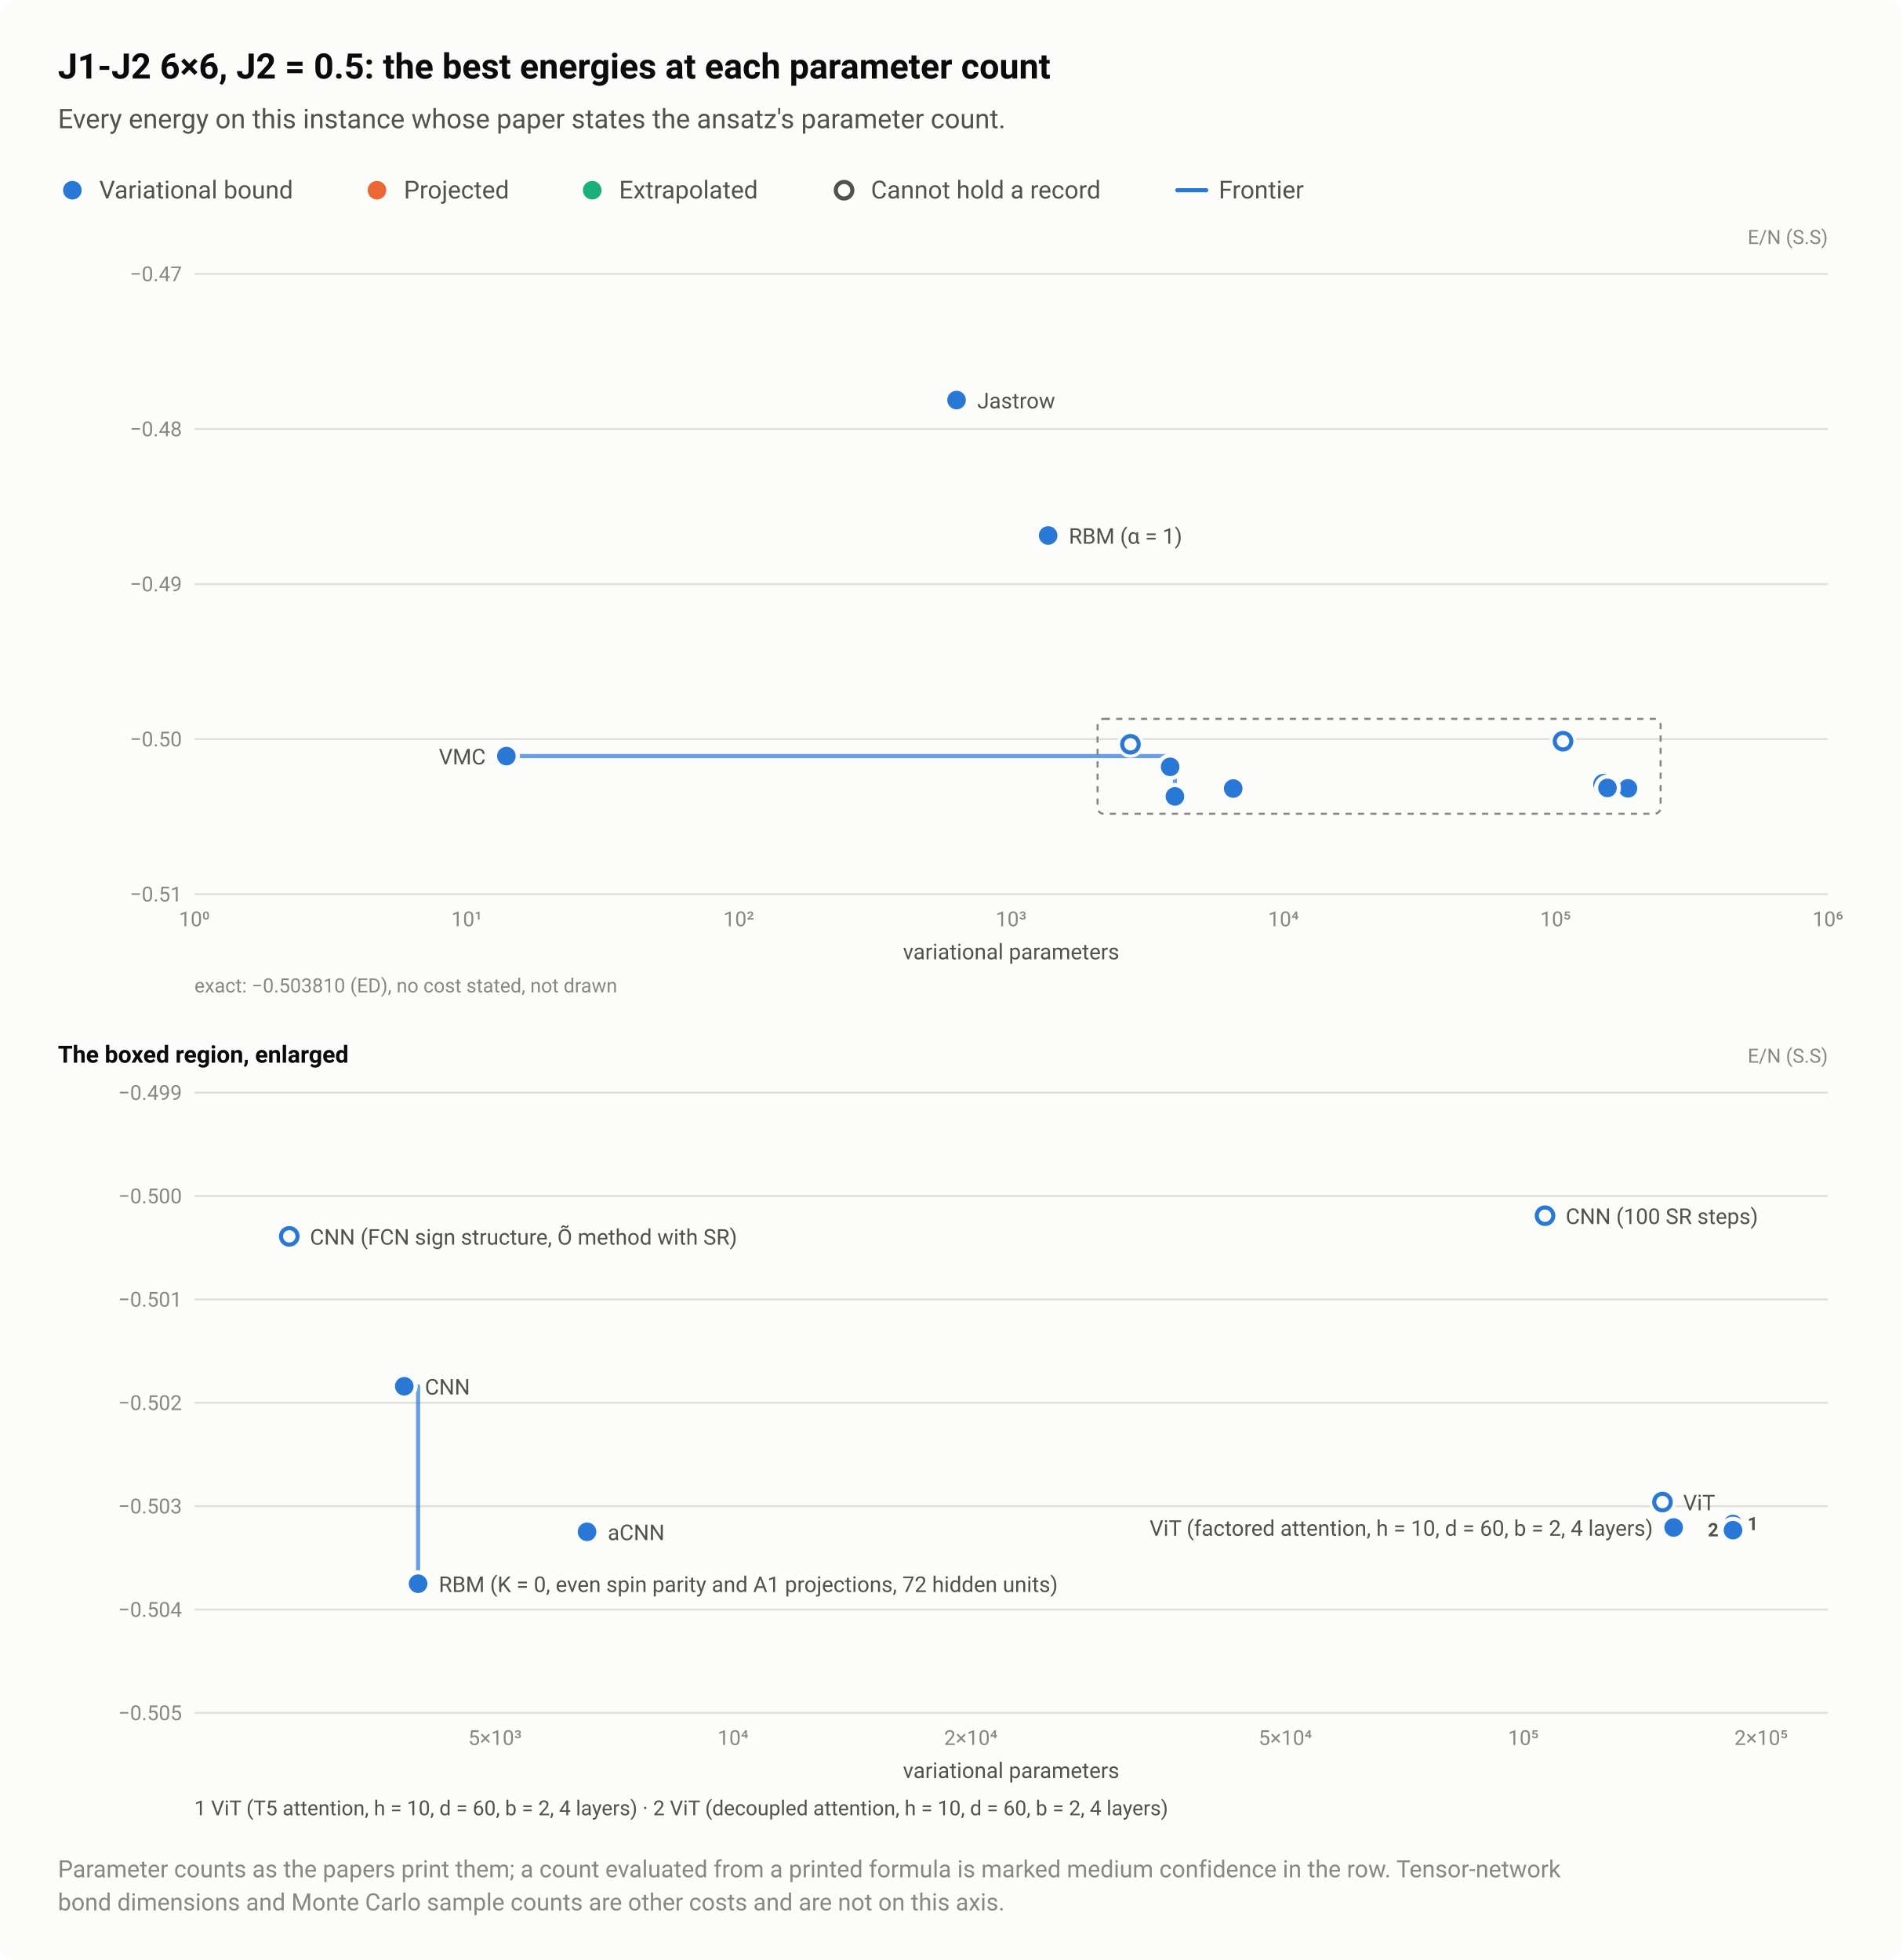
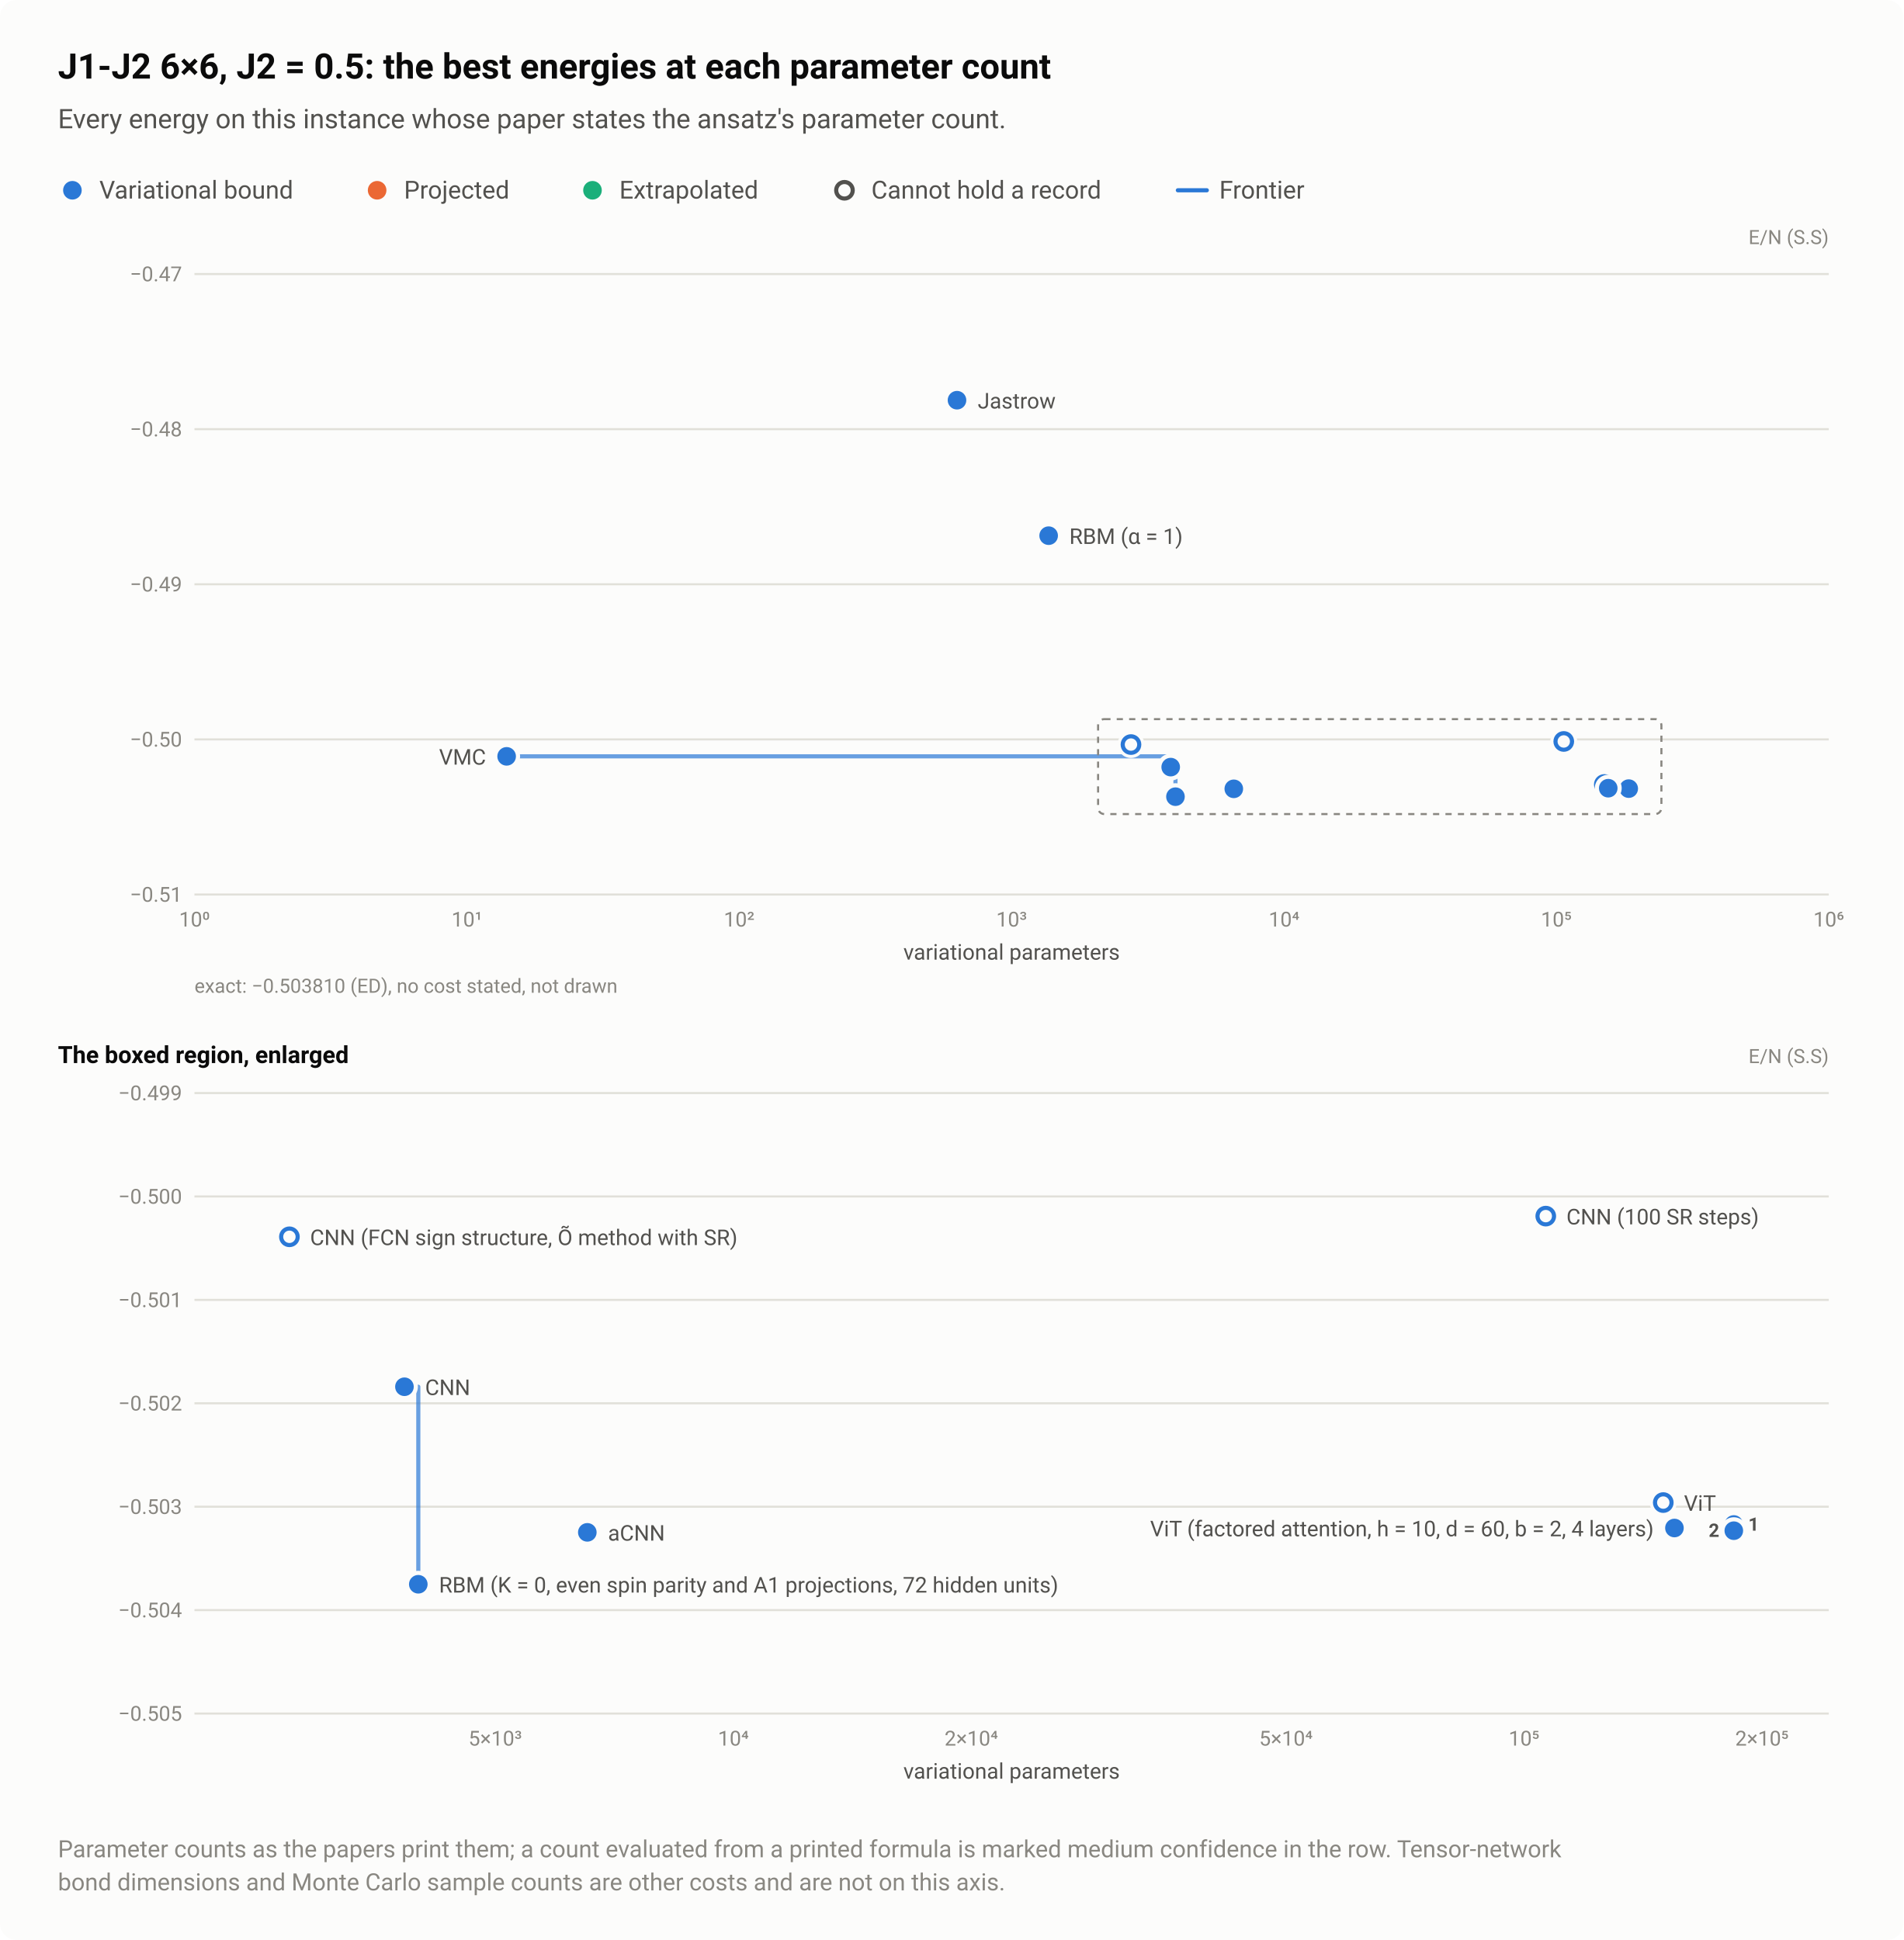
- <svg xmlns="http://www.w3.org/2000/svg" width="920" height="948" viewBox="0 0 920 948" role="img" aria-labelledby="title desc">
+ <svg xmlns="http://www.w3.org/2000/svg" width="920" height="938" viewBox="0 0 920 938" role="img" aria-labelledby="title desc">
  <style>text{font-family:system-ui,-apple-system,"Segoe UI",Roboto,"Helvetica Neue",Arial,sans-serif}</style>
-   <rect width="920" height="948" rx="8" fill="#fcfcfb" />
+   <rect width="920" height="938" rx="8" fill="#fcfcfb" />
  <text x="28" y="38" font-size="17" fill="#0b0b0b" font-weight="600">J1-J2 6×6, J2 = 0.5: the best energies at each parameter count</text>
  <text x="28" y="62" font-size="13" fill="#52514e">Every energy on this instance whose paper states the ansatz's parameter count.</text>
  <circle cx="35" cy="92" r="6.5" fill="#fcfcfb" />
  <circle cx="35" cy="92" r="4.5" fill="#2a78d6" />
  <text x="48" y="96" font-size="12" fill="#52514e">Variational bound</text>
  <circle cx="182.3" cy="92" r="6.5" fill="#fcfcfb" />
  <circle cx="182.3" cy="92" r="4.5" fill="#eb6834" />
  <text x="195.3" y="96" font-size="12" fill="#52514e">Projected</text>
  <circle cx="286.4" cy="92" r="6.5" fill="#fcfcfb" />
  <circle cx="286.4" cy="92" r="4.5" fill="#1baf7a" />
  <text x="299.4" y="96" font-size="12" fill="#52514e">Extrapolated</text>
  <circle cx="408.2" cy="92" r="6.5" fill="#fcfcfb" />
  <circle cx="408.2" cy="92" r="4" fill="#fcfcfb" stroke="#52514e" stroke-width="2" />
  <text x="421.2" y="96" font-size="12" fill="#52514e">Cannot hold a record</text>
  <path d="M569.36 92H583.36" stroke="#2a78d6" stroke-width="2" stroke-linecap="round" />
  <text x="589.4" y="96" font-size="12" fill="#52514e">Frontier</text>
  <text x="884" y="118" font-size="9.5" fill="#898781" text-anchor="end">E/N (S.S)</text>
  <path d="M94 432.5H884" stroke="#e1e0d9" stroke-width="1" />
  <text x="88" y="436" font-size="10" fill="#898781" text-anchor="end" style="font-variant-numeric:tabular-nums">−0.51</text>
  <path d="M94 357.5H884" stroke="#e1e0d9" stroke-width="1" />
  <text x="88" y="361" font-size="10" fill="#898781" text-anchor="end" style="font-variant-numeric:tabular-nums">−0.50</text>
  <path d="M94 282.5H884" stroke="#e1e0d9" stroke-width="1" />
  <text x="88" y="286" font-size="10" fill="#898781" text-anchor="end" style="font-variant-numeric:tabular-nums">−0.49</text>
  <path d="M94 207.5H884" stroke="#e1e0d9" stroke-width="1" />
  <text x="88" y="211" font-size="10" fill="#898781" text-anchor="end" style="font-variant-numeric:tabular-nums">−0.48</text>
  <path d="M94 132.5H884" stroke="#e1e0d9" stroke-width="1" />
  <text x="88" y="136" font-size="10" fill="#898781" text-anchor="end" style="font-variant-numeric:tabular-nums">−0.47</text>
  <text x="94" y="448" font-size="10" fill="#898781" text-anchor="middle" style="font-variant-numeric:tabular-nums">10⁰</text>
  <text x="225.7" y="448" font-size="10" fill="#898781" text-anchor="middle" style="font-variant-numeric:tabular-nums">10¹</text>
  <text x="357.3" y="448" font-size="10" fill="#898781" text-anchor="middle" style="font-variant-numeric:tabular-nums">10²</text>
  <text x="489" y="448" font-size="10" fill="#898781" text-anchor="middle" style="font-variant-numeric:tabular-nums">10³</text>
  <text x="620.7" y="448" font-size="10" fill="#898781" text-anchor="middle" style="font-variant-numeric:tabular-nums">10⁴</text>
  <text x="752.3" y="448" font-size="10" fill="#898781" text-anchor="middle" style="font-variant-numeric:tabular-nums">10⁵</text>
  <text x="884" y="448" font-size="10" fill="#898781" text-anchor="middle" style="font-variant-numeric:tabular-nums">10⁶</text>
  <path d="M244.9 365.7H565.9V370.9H568.2V385.2" fill="none" stroke="#2a78d6" stroke-width="2" stroke-linejoin="round" stroke-linecap="round" opacity="0.7" />
  <a class="pt" href="/instances/#r-J1J2_square_36_P_0_5-94738eef">
    <circle cx="546.7" cy="360" r="6.5" fill="#fcfcfb" />
    <circle cx="546.7" cy="360" r="4" fill="#fcfcfb" stroke="#2a78d6" stroke-width="2" />
  </a>
  <a class="pt" href="/instances/#r-J1J2_square_36_P_0_5-f36d2972">
    <circle cx="755.9" cy="358.5" r="6.5" fill="#fcfcfb" />
    <circle cx="755.9" cy="358.5" r="4" fill="#fcfcfb" stroke="#2a78d6" stroke-width="2" />
  </a>
  <a class="pt" href="/instances/#r-J1J2_square_36_P_0_5-a50ea934">
    <circle cx="775.5" cy="379.3" r="6.5" fill="#fcfcfb" />
    <circle cx="775.5" cy="379.3" r="4" fill="#fcfcfb" stroke="#2a78d6" stroke-width="2" />
  </a>
  <a class="pt" href="/instances/#r-J1J2_square_36_P_0_5-40590522">
    <circle cx="568.2" cy="385.2" r="6.5" fill="#fcfcfb" />
    <circle cx="568.2" cy="385.2" r="4.5" fill="#2a78d6" />
  </a>
  <a class="pt" href="/instances/#r-J1J2_square_36_P_0_5-97faa9ed">
    <circle cx="244.9" cy="365.7" r="6.5" fill="#fcfcfb" />
    <circle cx="244.9" cy="365.7" r="4.5" fill="#2a78d6" />
  </a>
  <a class="pt" href="/instances/#r-J1J2_square_36_P_0_5-6451bead">
    <circle cx="506.9" cy="259" r="6.5" fill="#fcfcfb" />
    <circle cx="506.9" cy="259" r="4.5" fill="#2a78d6" />
  </a>
  <a class="pt" href="/instances/#r-J1J2_square_36_P_0_5-0c5ff5b1">
    <circle cx="462.6" cy="193.5" r="6.5" fill="#fcfcfb" />
    <circle cx="462.6" cy="193.5" r="4.5" fill="#2a78d6" />
  </a>
  <a class="pt" href="/instances/#r-J1J2_square_36_P_0_5-d9203e5e">
    <circle cx="565.9" cy="370.9" r="6.5" fill="#fcfcfb" />
    <circle cx="565.9" cy="370.9" r="4.5" fill="#2a78d6" />
  </a>
  <a class="pt" href="/instances/#r-J1J2_square_36_P_0_5-d69ace1f">
    <circle cx="596.4" cy="381.4" r="6.5" fill="#fcfcfb" />
    <circle cx="596.4" cy="381.4" r="4.5" fill="#2a78d6" />
  </a>
  <a class="pt" href="/instances/#r-J1J2_square_36_P_0_5-032ac67d">
    <circle cx="787.3" cy="380.9" r="6.5" fill="#fcfcfb" />
    <circle cx="787.3" cy="380.9" r="4.5" fill="#2a78d6" />
  </a>
  <a class="pt" href="/instances/#r-J1J2_square_36_P_0_5-5988ccac">
    <circle cx="787.3" cy="381.3" r="6.5" fill="#fcfcfb" />
    <circle cx="787.3" cy="381.3" r="4.5" fill="#2a78d6" />
  </a>
  <a class="pt" href="/instances/#r-J1J2_square_36_P_0_5-8caa8a73">
    <circle cx="777.4" cy="381.1" r="6.5" fill="#fcfcfb" />
    <circle cx="777.4" cy="381.1" r="4.5" fill="#2a78d6" />
  </a>
  <rect x="530.8" y="347.7" width="272.3" height="45.9" fill="none" stroke="#898781" stroke-width="1" stroke-dasharray="3 3" rx="3" />
  <text x="472.6" y="197.5" font-size="10.5" fill="#52514e" text-anchor="start">Jastrow</text>
  <text x="516.9" y="263" font-size="10.5" fill="#52514e" text-anchor="start">RBM (α = 1)</text>
  <text x="234.9" y="369.7" font-size="10.5" fill="#52514e" text-anchor="end">VMC</text>
  <text x="489" y="464" font-size="10.5" fill="#52514e" text-anchor="middle">variational parameters</text>
  <text x="94" y="480" font-size="9.5" fill="#898781">exact: −0.503810 (ED), no cost stated, not drawn</text>
  <text x="28" y="514" font-size="11.5" fill="#0b0b0b" font-weight="600">The boxed region, enlarged</text>
  <text x="884" y="514" font-size="9.5" fill="#898781" text-anchor="end">E/N (S.S)</text>
  <path d="M94 828.5H884" stroke="#e1e0d9" stroke-width="1" />
  <text x="88" y="832" font-size="10" fill="#898781" text-anchor="end" style="font-variant-numeric:tabular-nums">−0.505</text>
  <path d="M94 778.5H884" stroke="#e1e0d9" stroke-width="1" />
  <text x="88" y="782" font-size="10" fill="#898781" text-anchor="end" style="font-variant-numeric:tabular-nums">−0.504</text>
  <path d="M94 728.5H884" stroke="#e1e0d9" stroke-width="1" />
  <text x="88" y="732" font-size="10" fill="#898781" text-anchor="end" style="font-variant-numeric:tabular-nums">−0.503</text>
  <path d="M94 678.5H884" stroke="#e1e0d9" stroke-width="1" />
  <text x="88" y="682" font-size="10" fill="#898781" text-anchor="end" style="font-variant-numeric:tabular-nums">−0.502</text>
  <path d="M94 628.5H884" stroke="#e1e0d9" stroke-width="1" />
  <text x="88" y="632" font-size="10" fill="#898781" text-anchor="end" style="font-variant-numeric:tabular-nums">−0.501</text>
  <path d="M94 578.5H884" stroke="#e1e0d9" stroke-width="1" />
  <text x="88" y="582" font-size="10" fill="#898781" text-anchor="end" style="font-variant-numeric:tabular-nums">−0.500</text>
  <path d="M94 528.5H884" stroke="#e1e0d9" stroke-width="1" />
  <text x="88" y="532" font-size="10" fill="#898781" text-anchor="end" style="font-variant-numeric:tabular-nums">−0.499</text>
  <text x="239.4" y="844" font-size="10" fill="#898781" text-anchor="middle" style="font-variant-numeric:tabular-nums">5×10³</text>
  <text x="354.5" y="844" font-size="10" fill="#898781" text-anchor="middle" style="font-variant-numeric:tabular-nums">10⁴</text>
  <text x="469.5" y="844" font-size="10" fill="#898781" text-anchor="middle" style="font-variant-numeric:tabular-nums">2×10⁴</text>
  <text x="621.6" y="844" font-size="10" fill="#898781" text-anchor="middle" style="font-variant-numeric:tabular-nums">5×10⁴</text>
  <text x="736.7" y="844" font-size="10" fill="#898781" text-anchor="middle" style="font-variant-numeric:tabular-nums">10⁵</text>
  <text x="851.7" y="844" font-size="10" fill="#898781" text-anchor="middle" style="font-variant-numeric:tabular-nums">2×10⁵</text>
  <path d="M195.5 670.5H202.2V766" fill="none" stroke="#2a78d6" stroke-width="2" stroke-linejoin="round" stroke-linecap="round" opacity="0.7" />
  <a class="pt" href="/instances/#r-J1J2_square_36_P_0_5-94738eef">
    <circle cx="139.9" cy="598" r="6.5" fill="#fcfcfb" />
    <circle cx="139.9" cy="598" r="4" fill="#fcfcfb" stroke="#2a78d6" stroke-width="2" />
  </a>
  <a class="pt" href="/instances/#r-J1J2_square_36_P_0_5-f36d2972">
    <circle cx="747.2" cy="588" r="6.5" fill="#fcfcfb" />
    <circle cx="747.2" cy="588" r="4" fill="#fcfcfb" stroke="#2a78d6" stroke-width="2" />
  </a>
  <a class="pt" href="/instances/#r-J1J2_square_36_P_0_5-a50ea934">
    <circle cx="804" cy="726.5" r="6.5" fill="#fcfcfb" />
    <circle cx="804" cy="726.5" r="4" fill="#fcfcfb" stroke="#2a78d6" stroke-width="2" />
  </a>
  <a class="pt" href="/instances/#r-J1J2_square_36_P_0_5-40590522">
    <circle cx="202.2" cy="766" r="6.5" fill="#fcfcfb" />
    <circle cx="202.2" cy="766" r="4.5" fill="#2a78d6" />
  </a>
  <a class="pt" href="/instances/#r-J1J2_square_36_P_0_5-d9203e5e">
    <circle cx="195.5" cy="670.5" r="6.5" fill="#fcfcfb" />
    <circle cx="195.5" cy="670.5" r="4.5" fill="#2a78d6" />
  </a>
  <a class="pt" href="/instances/#r-J1J2_square_36_P_0_5-d69ace1f">
    <circle cx="283.9" cy="740.9" r="6.5" fill="#fcfcfb" />
    <circle cx="283.9" cy="740.9" r="4.5" fill="#2a78d6" />
  </a>
  <a class="pt" href="/instances/#r-J1J2_square_36_P_0_5-032ac67d">
    <circle cx="838.1" cy="737.1" r="6.5" fill="#fcfcfb" />
    <circle cx="838.1" cy="737.1" r="4.5" fill="#2a78d6" />
  </a>
  <a class="pt" href="/instances/#r-J1J2_square_36_P_0_5-5988ccac">
    <circle cx="838.1" cy="740.1" r="6.5" fill="#fcfcfb" />
    <circle cx="838.1" cy="740.1" r="4.5" fill="#2a78d6" />
  </a>
  <a class="pt" href="/instances/#r-J1J2_square_36_P_0_5-8caa8a73">
    <circle cx="809.4" cy="738.8" r="6.5" fill="#fcfcfb" />
    <circle cx="809.4" cy="738.8" r="4.5" fill="#2a78d6" />
  </a>
  <text x="757.2" y="592" font-size="10.5" fill="#52514e" text-anchor="start">CNN (100 SR steps)</text>
  <text x="149.9" y="602" font-size="10.5" fill="#52514e" text-anchor="start">CNN (FCN sign structure, Õ method with SR)</text>
  <text x="205.5" y="674.5" font-size="10.5" fill="#52514e" text-anchor="start">CNN</text>
  <text x="814" y="730.5" font-size="10.5" fill="#52514e" text-anchor="start">ViT</text>
  <text x="799.4" y="742.8" font-size="10.5" fill="#52514e" text-anchor="end">ViT (factored attention, h = 10, d = 60, b = 2, 4 layers)</text>
  <text x="293.9" y="744.9" font-size="10.5" fill="#52514e" text-anchor="start">aCNN</text>
  <text x="212.2" y="770" font-size="10.5" fill="#52514e" text-anchor="start">RBM (K = 0, even spin parity and A1 projections, 72 hidden units)</text>
-   <text x="845.1" y="740.1" font-size="9" fill="#52514e" font-weight="600" text-anchor="start">1</text>
-   <text x="831.1" y="743.1" font-size="9" fill="#52514e" font-weight="600" text-anchor="end">2</text>
+   <a class="pt" href="/instances/#r-J1J2_square_36_P_0_5-032ac67d">
+     <rect x="843.1" y="731.1" width="9.6" height="11" fill="#fcfcfb" fill-opacity="0" />
+     <text x="845.1" y="740.1" font-size="9" fill="#52514e" font-weight="600" text-anchor="start">1</text>
+   </a>
+   <a class="pt" href="/instances/#r-J1J2_square_36_P_0_5-5988ccac">
+     <rect x="823.6" y="734.1" width="9.6" height="11" fill="#fcfcfb" fill-opacity="0" />
+     <text x="831.1" y="743.1" font-size="9" fill="#52514e" font-weight="600" text-anchor="end">2</text>
+   </a>
  <text x="489" y="860" font-size="10.5" fill="#52514e" text-anchor="middle">variational parameters</text>
-   <text x="94" y="878" font-size="10" fill="#52514e">1 ViT (T5 attention, h = 10, d = 60, b = 2, 4 layers)  ·  2 ViT (decoupled attention, h = 10, d = 60, b = 2, 4 layers)</text>
-   <text x="28" y="908" font-size="11.5" fill="#898781">Parameter counts as the papers print them; a count evaluated from a printed formula is marked medium confidence in the row. Tensor-network</text>
-   <text x="28" y="924" font-size="11.5" fill="#898781">bond dimensions and Monte Carlo sample counts are other costs and are not on this axis.</text>
+   <text x="28" y="898" font-size="11.5" fill="#898781">Parameter counts as the papers print them; a count evaluated from a printed formula is marked medium confidence in the row. Tensor-network</text>
+   <text x="28" y="914" font-size="11.5" fill="#898781">bond dimensions and Monte Carlo sample counts are other costs and are not on this axis.</text>
</svg>
